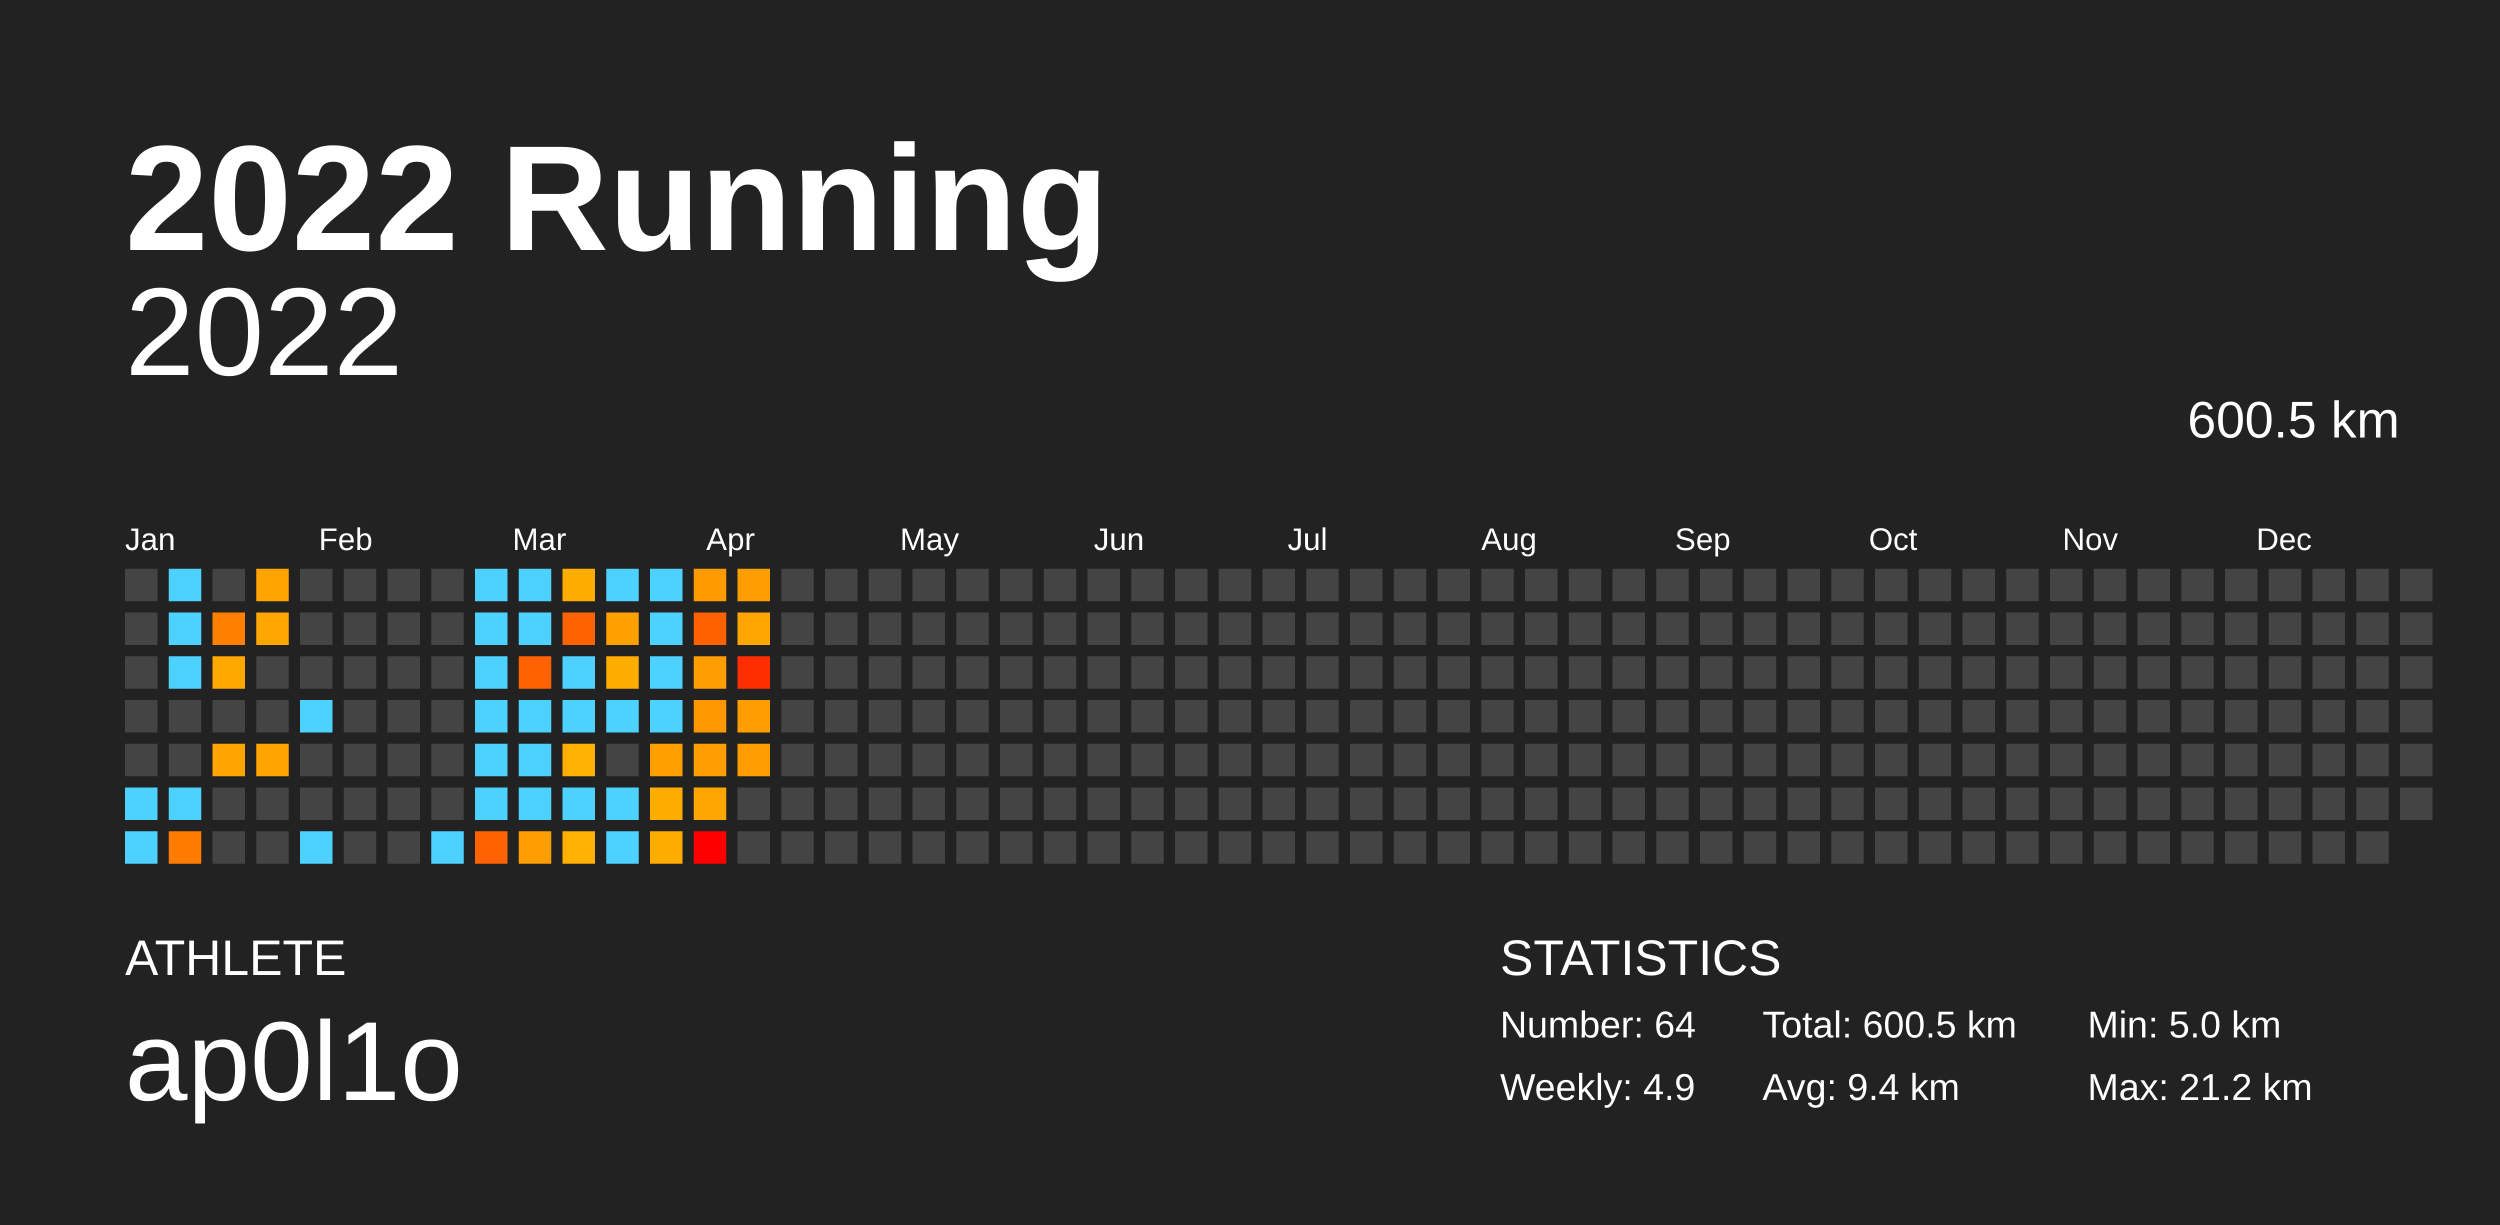
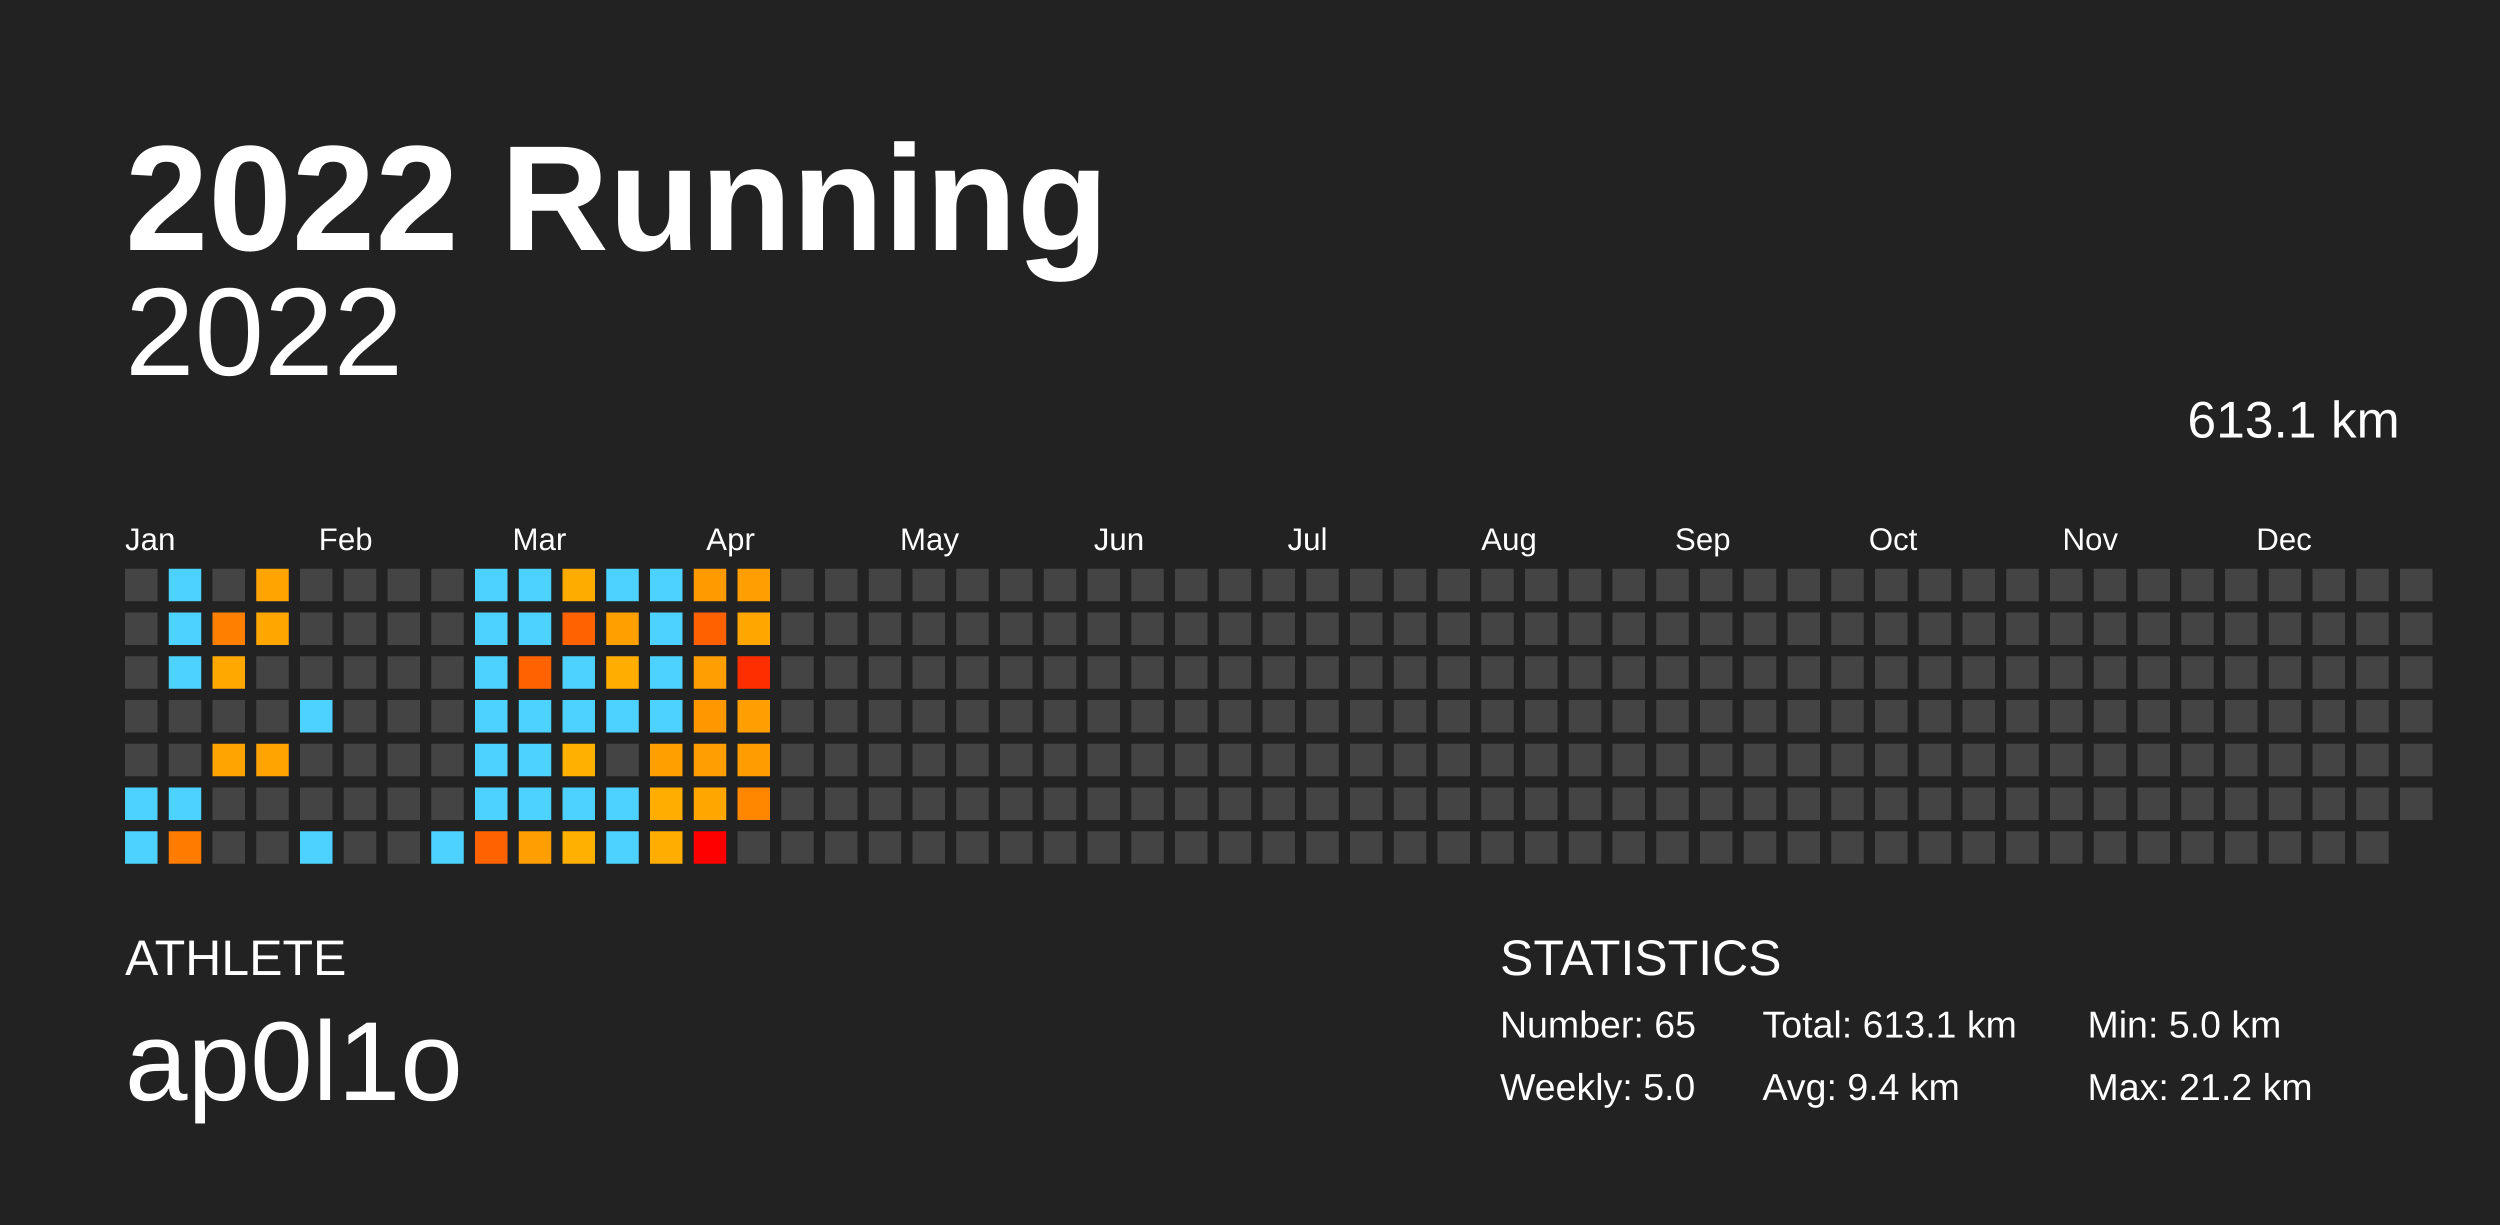
<svg xmlns="http://www.w3.org/2000/svg" baseProfile="full" height="98mm" version="1.1" viewBox="0,0,200,98" width="200mm">
  <defs />
  <rect fill="#222222" height="98" width="200" x="0" y="0" />
  <text fill="#FFFFFF" style="font-size:12px; font-family:Arial; font-weight:bold;" x="10" y="20">2022 Running</text>
  <text fill="#FFFFFF" style="font-size:4px; font-family:Arial" x="10" y="78">ATHLETE</text>
  <text fill="#FFFFFF" style="font-size:9px; font-family:Arial" x="10" y="88">ap0l1o</text>
  <text fill="#FFFFFF" style="font-size:4px; font-family:Arial" x="120" y="78">STATISTICS</text>
-   <text fill="#FFFFFF" style="font-size:3px; font-family:Arial" x="120" y="83">Number: 64</text>
-   <text fill="#FFFFFF" style="font-size:3px; font-family:Arial" x="120" y="88">Weekly: 4.9</text>
-   <text fill="#FFFFFF" style="font-size:3px; font-family:Arial" x="141" y="83">Total: 600.5 km</text>
+   <text fill="#FFFFFF" style="font-size:3px; font-family:Arial" x="120" y="83">Number: 65</text>
+   <text fill="#FFFFFF" style="font-size:3px; font-family:Arial" x="120" y="88">Weekly: 5.0</text>
+   <text fill="#FFFFFF" style="font-size:3px; font-family:Arial" x="141" y="83">Total: 613.1 km</text>
  <text fill="#FFFFFF" style="font-size:3px; font-family:Arial" x="141" y="88">Avg: 9.4 km</text>
  <text fill="#FFFFFF" style="font-size:3px; font-family:Arial" x="167" y="83">Min: 5.0 km</text>
  <text fill="#FFFFFF" style="font-size:3px; font-family:Arial" x="167" y="88">Max: 21.2 km</text>
  <text alignment-baseline="hanging" fill="#FFFFFF" style="font-size:10.0px; font-family:Arial;" x="10" y="30">2022</text>
-   <text alignment-baseline="hanging" fill="#FFFFFF" style="font-size:4.125px; font-family:Arial;" x="175" y="35">600.5 km</text>
+   <text alignment-baseline="hanging" fill="#FFFFFF" style="font-size:4.125px; font-family:Arial;" x="175" y="35">613.1 km</text>
  <text fill="#FFFFFF" style="font-size:2.5px; font-family:Arial" x="10.0" y="44">Jan</text>
  <text fill="#FFFFFF" style="font-size:2.5px; font-family:Arial" x="25.5" y="44">Feb</text>
  <text fill="#FFFFFF" style="font-size:2.5px; font-family:Arial" x="41.0" y="44">Mar</text>
  <text fill="#FFFFFF" style="font-size:2.5px; font-family:Arial" x="56.5" y="44">Apr</text>
  <text fill="#FFFFFF" style="font-size:2.5px; font-family:Arial" x="72.0" y="44">May</text>
  <text fill="#FFFFFF" style="font-size:2.5px; font-family:Arial" x="87.5" y="44">Jun</text>
  <text fill="#FFFFFF" style="font-size:2.5px; font-family:Arial" x="103.0" y="44">Jul</text>
  <text fill="#FFFFFF" style="font-size:2.5px; font-family:Arial" x="118.5" y="44">Aug</text>
  <text fill="#FFFFFF" style="font-size:2.5px; font-family:Arial" x="134.0" y="44">Sep</text>
  <text fill="#FFFFFF" style="font-size:2.5px; font-family:Arial" x="149.5" y="44">Oct</text>
  <text fill="#FFFFFF" style="font-size:2.5px; font-family:Arial" x="165.0" y="44">Nov</text>
  <text fill="#FFFFFF" style="font-size:2.5px; font-family:Arial" x="180.5" y="44">Dec</text>
  <rect fill="#444444" height="2.6" width="2.6" x="10.0" y="45.5" />
  <rect fill="#444444" height="2.6" width="2.6" x="10.0" y="49.0" />
  <rect fill="#444444" height="2.6" width="2.6" x="10.0" y="52.5" />
  <rect fill="#444444" height="2.6" width="2.6" x="10.0" y="56.0" />
  <rect fill="#444444" height="2.6" width="2.6" x="10.0" y="59.5" />
  <rect fill="#4dd2ff" height="2.6" width="2.6" x="10.0" y="63.0" />
  <rect fill="#4dd2ff" height="2.6" width="2.6" x="10.0" y="66.5" />
  <rect fill="#4dd2ff" height="2.6" width="2.6" x="13.5" y="45.5" />
  <rect fill="#4dd2ff" height="2.6" width="2.6" x="13.5" y="49.0" />
  <rect fill="#4dd2ff" height="2.6" width="2.6" x="13.5" y="52.5" />
  <rect fill="#444444" height="2.6" width="2.6" x="13.5" y="56.0" />
  <rect fill="#444444" height="2.6" width="2.6" x="13.5" y="59.5" />
  <rect fill="#4dd2ff" height="2.6" width="2.6" x="13.5" y="63.0" />
  <rect fill="#ff7c00" height="2.6" width="2.6" x="13.5" y="66.5" />
  <rect fill="#444444" height="2.6" width="2.6" x="17.0" y="45.5" />
  <rect fill="#ff8000" height="2.6" width="2.6" x="17.0" y="49.0" />
  <rect fill="#ffa800" height="2.6" width="2.6" x="17.0" y="52.5" />
  <rect fill="#444444" height="2.6" width="2.6" x="17.0" y="56.0" />
  <rect fill="#ffa400" height="2.6" width="2.6" x="17.0" y="59.5" />
  <rect fill="#444444" height="2.6" width="2.6" x="17.0" y="63.0" />
  <rect fill="#444444" height="2.6" width="2.6" x="17.0" y="66.5" />
  <rect fill="#ffa400" height="2.6" width="2.6" x="20.5" y="45.5" />
  <rect fill="#ffa700" height="2.6" width="2.6" x="20.5" y="49.0" />
  <rect fill="#444444" height="2.6" width="2.6" x="20.5" y="52.5" />
  <rect fill="#444444" height="2.6" width="2.6" x="20.5" y="56.0" />
  <rect fill="#ffa400" height="2.6" width="2.6" x="20.5" y="59.5" />
  <rect fill="#444444" height="2.6" width="2.6" x="20.5" y="63.0" />
  <rect fill="#444444" height="2.6" width="2.6" x="20.5" y="66.5" />
  <rect fill="#444444" height="2.6" width="2.6" x="24.0" y="45.5" />
  <rect fill="#444444" height="2.6" width="2.6" x="24.0" y="49.0" />
  <rect fill="#444444" height="2.6" width="2.6" x="24.0" y="52.5" />
  <rect fill="#4dd2ff" height="2.6" width="2.6" x="24.0" y="56.0" />
  <rect fill="#444444" height="2.6" width="2.6" x="24.0" y="59.5" />
  <rect fill="#444444" height="2.6" width="2.6" x="24.0" y="63.0" />
  <rect fill="#4dd2ff" height="2.6" width="2.6" x="24.0" y="66.5" />
  <rect fill="#444444" height="2.6" width="2.6" x="27.5" y="45.5" />
  <rect fill="#444444" height="2.6" width="2.6" x="27.5" y="49.0" />
  <rect fill="#444444" height="2.6" width="2.6" x="27.5" y="52.5" />
  <rect fill="#444444" height="2.6" width="2.6" x="27.5" y="56.0" />
  <rect fill="#444444" height="2.6" width="2.6" x="27.5" y="59.5" />
  <rect fill="#444444" height="2.6" width="2.6" x="27.5" y="63.0" />
  <rect fill="#444444" height="2.6" width="2.6" x="27.5" y="66.5" />
  <rect fill="#444444" height="2.6" width="2.6" x="31.0" y="45.5" />
  <rect fill="#444444" height="2.6" width="2.6" x="31.0" y="49.0" />
  <rect fill="#444444" height="2.6" width="2.6" x="31.0" y="52.5" />
  <rect fill="#444444" height="2.6" width="2.6" x="31.0" y="56.0" />
  <rect fill="#444444" height="2.6" width="2.6" x="31.0" y="59.5" />
  <rect fill="#444444" height="2.6" width="2.6" x="31.0" y="63.0" />
  <rect fill="#444444" height="2.6" width="2.6" x="31.0" y="66.5" />
  <rect fill="#444444" height="2.6" width="2.6" x="34.5" y="45.5" />
  <rect fill="#444444" height="2.6" width="2.6" x="34.5" y="49.0" />
  <rect fill="#444444" height="2.6" width="2.6" x="34.5" y="52.5" />
  <rect fill="#444444" height="2.6" width="2.6" x="34.5" y="56.0" />
  <rect fill="#444444" height="2.6" width="2.6" x="34.5" y="59.5" />
  <rect fill="#444444" height="2.6" width="2.6" x="34.5" y="63.0" />
  <rect fill="#4dd2ff" height="2.6" width="2.6" x="34.5" y="66.5" />
  <rect fill="#4dd2ff" height="2.6" width="2.6" x="38.0" y="45.5" />
  <rect fill="#4dd2ff" height="2.6" width="2.6" x="38.0" y="49.0" />
  <rect fill="#4dd2ff" height="2.6" width="2.6" x="38.0" y="52.5" />
  <rect fill="#4dd2ff" height="2.6" width="2.6" x="38.0" y="56.0" />
  <rect fill="#4dd2ff" height="2.6" width="2.6" x="38.0" y="59.5" />
  <rect fill="#4dd2ff" height="2.6" width="2.6" x="38.0" y="63.0" />
  <rect fill="#ff6200" height="2.6" width="2.6" x="38.0" y="66.5" />
  <rect fill="#4dd2ff" height="2.6" width="2.6" x="41.5" y="45.5" />
  <rect fill="#4dd2ff" height="2.6" width="2.6" x="41.5" y="49.0" />
  <rect fill="#ff6200" height="2.6" width="2.6" x="41.5" y="52.5" />
  <rect fill="#4dd2ff" height="2.6" width="2.6" x="41.5" y="56.0" />
  <rect fill="#4dd2ff" height="2.6" width="2.6" x="41.5" y="59.5" />
  <rect fill="#4dd2ff" height="2.6" width="2.6" x="41.5" y="63.0" />
  <rect fill="#ff9e00" height="2.6" width="2.6" x="41.5" y="66.5" />
  <rect fill="#ffac00" height="2.6" width="2.6" x="45.0" y="45.5" />
  <rect fill="#ff6200" height="2.6" width="2.6" x="45.0" y="49.0" />
  <rect fill="#4dd2ff" height="2.6" width="2.6" x="45.0" y="52.5" />
  <rect fill="#4dd2ff" height="2.6" width="2.6" x="45.0" y="56.0" />
  <rect fill="#ffb000" height="2.6" width="2.6" x="45.0" y="59.5" />
  <rect fill="#4dd2ff" height="2.6" width="2.6" x="45.0" y="63.0" />
  <rect fill="#ffb000" height="2.6" width="2.6" x="45.0" y="66.5" />
  <rect fill="#4dd2ff" height="2.6" width="2.6" x="48.5" y="45.5" />
  <rect fill="#ff9f00" height="2.6" width="2.6" x="48.5" y="49.0" />
  <rect fill="#ffad00" height="2.6" width="2.6" x="48.5" y="52.5" />
  <rect fill="#4dd2ff" height="2.6" width="2.6" x="48.5" y="56.0" />
  <rect fill="#444444" height="2.6" width="2.6" x="48.5" y="59.5" />
  <rect fill="#4dd2ff" height="2.6" width="2.6" x="48.5" y="63.0" />
  <rect fill="#4dd2ff" height="2.6" width="2.6" x="48.5" y="66.5" />
  <rect fill="#4dd2ff" height="2.6" width="2.6" x="52.0" y="45.5" />
  <rect fill="#4dd2ff" height="2.6" width="2.6" x="52.0" y="49.0" />
  <rect fill="#4dd2ff" height="2.6" width="2.6" x="52.0" y="52.5" />
  <rect fill="#4dd2ff" height="2.6" width="2.6" x="52.0" y="56.0" />
  <rect fill="#ff9f00" height="2.6" width="2.6" x="52.0" y="59.5" />
  <rect fill="#ffad00" height="2.6" width="2.6" x="52.0" y="63.0" />
  <rect fill="#ffad00" height="2.6" width="2.6" x="52.0" y="66.5" />
  <rect fill="#ff9b00" height="2.6" width="2.6" x="55.5" y="45.5" />
  <rect fill="#ff6000" height="2.6" width="2.6" x="55.5" y="49.0" />
  <rect fill="#ff9e00" height="2.6" width="2.6" x="55.5" y="52.5" />
  <rect fill="#ff9700" height="2.6" width="2.6" x="55.5" y="56.0" />
  <rect fill="#ff9e00" height="2.6" width="2.6" x="55.5" y="59.5" />
  <rect fill="#ffa700" height="2.6" width="2.6" x="55.5" y="63.0" />
  <rect fill="red" height="2.6" width="2.6" x="55.5" y="66.5" />
  <rect fill="#ff9e00" height="2.6" width="2.6" x="59.0" y="45.5" />
  <rect fill="#ffa700" height="2.6" width="2.6" x="59.0" y="49.0" />
  <rect fill="#ff2e00" height="2.6" width="2.6" x="59.0" y="52.5" />
  <rect fill="#ff9e00" height="2.6" width="2.6" x="59.0" y="56.0" />
  <rect fill="#ff9d00" height="2.6" width="2.6" x="59.0" y="59.5" />
-   <rect fill="#444444" height="2.6" width="2.6" x="59.0" y="63.0" />
+   <rect fill="#ff8700" height="2.6" width="2.6" x="59.0" y="63.0" />
  <rect fill="#444444" height="2.6" width="2.6" x="59.0" y="66.5" />
  <rect fill="#444444" height="2.6" width="2.6" x="62.5" y="45.5" />
  <rect fill="#444444" height="2.6" width="2.6" x="62.5" y="49.0" />
  <rect fill="#444444" height="2.6" width="2.6" x="62.5" y="52.5" />
  <rect fill="#444444" height="2.6" width="2.6" x="62.5" y="56.0" />
  <rect fill="#444444" height="2.6" width="2.6" x="62.5" y="59.5" />
  <rect fill="#444444" height="2.6" width="2.6" x="62.5" y="63.0" />
  <rect fill="#444444" height="2.6" width="2.6" x="62.5" y="66.5" />
  <rect fill="#444444" height="2.6" width="2.6" x="66.0" y="45.5" />
  <rect fill="#444444" height="2.6" width="2.6" x="66.0" y="49.0" />
  <rect fill="#444444" height="2.6" width="2.6" x="66.0" y="52.5" />
  <rect fill="#444444" height="2.6" width="2.6" x="66.0" y="56.0" />
  <rect fill="#444444" height="2.6" width="2.6" x="66.0" y="59.5" />
  <rect fill="#444444" height="2.6" width="2.6" x="66.0" y="63.0" />
  <rect fill="#444444" height="2.6" width="2.6" x="66.0" y="66.5" />
  <rect fill="#444444" height="2.6" width="2.6" x="69.5" y="45.5" />
  <rect fill="#444444" height="2.6" width="2.6" x="69.5" y="49.0" />
  <rect fill="#444444" height="2.6" width="2.6" x="69.5" y="52.5" />
  <rect fill="#444444" height="2.6" width="2.6" x="69.5" y="56.0" />
  <rect fill="#444444" height="2.6" width="2.6" x="69.5" y="59.5" />
  <rect fill="#444444" height="2.6" width="2.6" x="69.5" y="63.0" />
  <rect fill="#444444" height="2.6" width="2.6" x="69.5" y="66.5" />
  <rect fill="#444444" height="2.6" width="2.6" x="73.0" y="45.5" />
  <rect fill="#444444" height="2.6" width="2.6" x="73.0" y="49.0" />
  <rect fill="#444444" height="2.6" width="2.6" x="73.0" y="52.5" />
  <rect fill="#444444" height="2.6" width="2.6" x="73.0" y="56.0" />
  <rect fill="#444444" height="2.6" width="2.6" x="73.0" y="59.5" />
  <rect fill="#444444" height="2.6" width="2.6" x="73.0" y="63.0" />
  <rect fill="#444444" height="2.6" width="2.6" x="73.0" y="66.5" />
  <rect fill="#444444" height="2.6" width="2.6" x="76.5" y="45.5" />
  <rect fill="#444444" height="2.6" width="2.6" x="76.5" y="49.0" />
  <rect fill="#444444" height="2.6" width="2.6" x="76.5" y="52.5" />
  <rect fill="#444444" height="2.6" width="2.6" x="76.5" y="56.0" />
  <rect fill="#444444" height="2.6" width="2.6" x="76.5" y="59.5" />
  <rect fill="#444444" height="2.6" width="2.6" x="76.5" y="63.0" />
  <rect fill="#444444" height="2.6" width="2.6" x="76.5" y="66.5" />
  <rect fill="#444444" height="2.6" width="2.6" x="80.0" y="45.5" />
  <rect fill="#444444" height="2.6" width="2.6" x="80.0" y="49.0" />
  <rect fill="#444444" height="2.6" width="2.6" x="80.0" y="52.5" />
  <rect fill="#444444" height="2.6" width="2.6" x="80.0" y="56.0" />
  <rect fill="#444444" height="2.6" width="2.6" x="80.0" y="59.5" />
  <rect fill="#444444" height="2.6" width="2.6" x="80.0" y="63.0" />
  <rect fill="#444444" height="2.6" width="2.6" x="80.0" y="66.5" />
  <rect fill="#444444" height="2.6" width="2.6" x="83.5" y="45.5" />
  <rect fill="#444444" height="2.6" width="2.6" x="83.5" y="49.0" />
  <rect fill="#444444" height="2.6" width="2.6" x="83.5" y="52.5" />
  <rect fill="#444444" height="2.6" width="2.6" x="83.5" y="56.0" />
  <rect fill="#444444" height="2.6" width="2.6" x="83.5" y="59.5" />
  <rect fill="#444444" height="2.6" width="2.6" x="83.5" y="63.0" />
  <rect fill="#444444" height="2.6" width="2.6" x="83.5" y="66.5" />
  <rect fill="#444444" height="2.6" width="2.6" x="87.0" y="45.5" />
  <rect fill="#444444" height="2.6" width="2.6" x="87.0" y="49.0" />
  <rect fill="#444444" height="2.6" width="2.6" x="87.0" y="52.5" />
  <rect fill="#444444" height="2.6" width="2.6" x="87.0" y="56.0" />
  <rect fill="#444444" height="2.6" width="2.6" x="87.0" y="59.5" />
  <rect fill="#444444" height="2.6" width="2.6" x="87.0" y="63.0" />
  <rect fill="#444444" height="2.6" width="2.6" x="87.0" y="66.5" />
  <rect fill="#444444" height="2.6" width="2.6" x="90.5" y="45.5" />
  <rect fill="#444444" height="2.6" width="2.6" x="90.5" y="49.0" />
  <rect fill="#444444" height="2.6" width="2.6" x="90.5" y="52.5" />
  <rect fill="#444444" height="2.6" width="2.6" x="90.5" y="56.0" />
  <rect fill="#444444" height="2.6" width="2.6" x="90.5" y="59.5" />
  <rect fill="#444444" height="2.6" width="2.6" x="90.5" y="63.0" />
  <rect fill="#444444" height="2.6" width="2.6" x="90.5" y="66.5" />
  <rect fill="#444444" height="2.6" width="2.6" x="94.0" y="45.5" />
  <rect fill="#444444" height="2.6" width="2.6" x="94.0" y="49.0" />
  <rect fill="#444444" height="2.6" width="2.6" x="94.0" y="52.5" />
  <rect fill="#444444" height="2.6" width="2.6" x="94.0" y="56.0" />
  <rect fill="#444444" height="2.6" width="2.6" x="94.0" y="59.5" />
  <rect fill="#444444" height="2.6" width="2.6" x="94.0" y="63.0" />
  <rect fill="#444444" height="2.6" width="2.6" x="94.0" y="66.5" />
  <rect fill="#444444" height="2.6" width="2.6" x="97.5" y="45.5" />
  <rect fill="#444444" height="2.6" width="2.6" x="97.5" y="49.0" />
  <rect fill="#444444" height="2.6" width="2.6" x="97.5" y="52.5" />
  <rect fill="#444444" height="2.6" width="2.6" x="97.5" y="56.0" />
  <rect fill="#444444" height="2.6" width="2.6" x="97.5" y="59.5" />
  <rect fill="#444444" height="2.6" width="2.6" x="97.5" y="63.0" />
  <rect fill="#444444" height="2.6" width="2.6" x="97.5" y="66.5" />
  <rect fill="#444444" height="2.6" width="2.6" x="101.0" y="45.5" />
  <rect fill="#444444" height="2.6" width="2.6" x="101.0" y="49.0" />
  <rect fill="#444444" height="2.6" width="2.6" x="101.0" y="52.5" />
  <rect fill="#444444" height="2.6" width="2.6" x="101.0" y="56.0" />
  <rect fill="#444444" height="2.6" width="2.6" x="101.0" y="59.5" />
  <rect fill="#444444" height="2.6" width="2.6" x="101.0" y="63.0" />
  <rect fill="#444444" height="2.6" width="2.6" x="101.0" y="66.5" />
  <rect fill="#444444" height="2.6" width="2.6" x="104.5" y="45.5" />
  <rect fill="#444444" height="2.6" width="2.6" x="104.5" y="49.0" />
  <rect fill="#444444" height="2.6" width="2.6" x="104.5" y="52.5" />
  <rect fill="#444444" height="2.6" width="2.6" x="104.5" y="56.0" />
  <rect fill="#444444" height="2.6" width="2.6" x="104.5" y="59.5" />
  <rect fill="#444444" height="2.6" width="2.6" x="104.5" y="63.0" />
  <rect fill="#444444" height="2.6" width="2.6" x="104.5" y="66.5" />
  <rect fill="#444444" height="2.6" width="2.6" x="108.0" y="45.5" />
  <rect fill="#444444" height="2.6" width="2.6" x="108.0" y="49.0" />
  <rect fill="#444444" height="2.6" width="2.6" x="108.0" y="52.5" />
  <rect fill="#444444" height="2.6" width="2.6" x="108.0" y="56.0" />
  <rect fill="#444444" height="2.6" width="2.6" x="108.0" y="59.5" />
  <rect fill="#444444" height="2.6" width="2.6" x="108.0" y="63.0" />
  <rect fill="#444444" height="2.6" width="2.6" x="108.0" y="66.5" />
  <rect fill="#444444" height="2.6" width="2.6" x="111.5" y="45.5" />
  <rect fill="#444444" height="2.6" width="2.6" x="111.5" y="49.0" />
  <rect fill="#444444" height="2.6" width="2.6" x="111.5" y="52.5" />
  <rect fill="#444444" height="2.6" width="2.6" x="111.5" y="56.0" />
  <rect fill="#444444" height="2.6" width="2.6" x="111.5" y="59.5" />
  <rect fill="#444444" height="2.6" width="2.6" x="111.5" y="63.0" />
  <rect fill="#444444" height="2.6" width="2.6" x="111.5" y="66.5" />
  <rect fill="#444444" height="2.6" width="2.6" x="115.0" y="45.5" />
  <rect fill="#444444" height="2.6" width="2.6" x="115.0" y="49.0" />
  <rect fill="#444444" height="2.6" width="2.6" x="115.0" y="52.5" />
  <rect fill="#444444" height="2.6" width="2.6" x="115.0" y="56.0" />
  <rect fill="#444444" height="2.6" width="2.6" x="115.0" y="59.5" />
  <rect fill="#444444" height="2.6" width="2.6" x="115.0" y="63.0" />
  <rect fill="#444444" height="2.6" width="2.6" x="115.0" y="66.5" />
  <rect fill="#444444" height="2.6" width="2.6" x="118.5" y="45.5" />
  <rect fill="#444444" height="2.6" width="2.6" x="118.5" y="49.0" />
  <rect fill="#444444" height="2.6" width="2.6" x="118.5" y="52.5" />
  <rect fill="#444444" height="2.6" width="2.6" x="118.5" y="56.0" />
  <rect fill="#444444" height="2.6" width="2.6" x="118.5" y="59.5" />
  <rect fill="#444444" height="2.6" width="2.6" x="118.5" y="63.0" />
  <rect fill="#444444" height="2.6" width="2.6" x="118.5" y="66.5" />
  <rect fill="#444444" height="2.6" width="2.6" x="122.0" y="45.5" />
  <rect fill="#444444" height="2.6" width="2.6" x="122.0" y="49.0" />
  <rect fill="#444444" height="2.6" width="2.6" x="122.0" y="52.5" />
  <rect fill="#444444" height="2.6" width="2.6" x="122.0" y="56.0" />
  <rect fill="#444444" height="2.6" width="2.6" x="122.0" y="59.5" />
  <rect fill="#444444" height="2.6" width="2.6" x="122.0" y="63.0" />
  <rect fill="#444444" height="2.6" width="2.6" x="122.0" y="66.5" />
  <rect fill="#444444" height="2.6" width="2.6" x="125.5" y="45.5" />
  <rect fill="#444444" height="2.6" width="2.6" x="125.5" y="49.0" />
  <rect fill="#444444" height="2.6" width="2.6" x="125.5" y="52.5" />
  <rect fill="#444444" height="2.6" width="2.6" x="125.5" y="56.0" />
  <rect fill="#444444" height="2.6" width="2.6" x="125.5" y="59.5" />
  <rect fill="#444444" height="2.6" width="2.6" x="125.5" y="63.0" />
  <rect fill="#444444" height="2.6" width="2.6" x="125.5" y="66.5" />
  <rect fill="#444444" height="2.6" width="2.6" x="129.0" y="45.5" />
  <rect fill="#444444" height="2.6" width="2.6" x="129.0" y="49.0" />
  <rect fill="#444444" height="2.6" width="2.6" x="129.0" y="52.5" />
  <rect fill="#444444" height="2.6" width="2.6" x="129.0" y="56.0" />
  <rect fill="#444444" height="2.6" width="2.6" x="129.0" y="59.5" />
  <rect fill="#444444" height="2.6" width="2.6" x="129.0" y="63.0" />
  <rect fill="#444444" height="2.6" width="2.6" x="129.0" y="66.5" />
  <rect fill="#444444" height="2.6" width="2.6" x="132.5" y="45.5" />
  <rect fill="#444444" height="2.6" width="2.6" x="132.5" y="49.0" />
  <rect fill="#444444" height="2.6" width="2.6" x="132.5" y="52.5" />
  <rect fill="#444444" height="2.6" width="2.6" x="132.5" y="56.0" />
  <rect fill="#444444" height="2.6" width="2.6" x="132.5" y="59.5" />
  <rect fill="#444444" height="2.6" width="2.6" x="132.5" y="63.0" />
  <rect fill="#444444" height="2.6" width="2.6" x="132.5" y="66.5" />
  <rect fill="#444444" height="2.6" width="2.6" x="136.0" y="45.5" />
  <rect fill="#444444" height="2.6" width="2.6" x="136.0" y="49.0" />
  <rect fill="#444444" height="2.6" width="2.6" x="136.0" y="52.5" />
  <rect fill="#444444" height="2.6" width="2.6" x="136.0" y="56.0" />
  <rect fill="#444444" height="2.6" width="2.6" x="136.0" y="59.5" />
  <rect fill="#444444" height="2.6" width="2.6" x="136.0" y="63.0" />
  <rect fill="#444444" height="2.6" width="2.6" x="136.0" y="66.5" />
  <rect fill="#444444" height="2.6" width="2.6" x="139.5" y="45.5" />
  <rect fill="#444444" height="2.6" width="2.6" x="139.5" y="49.0" />
  <rect fill="#444444" height="2.6" width="2.6" x="139.5" y="52.5" />
  <rect fill="#444444" height="2.6" width="2.6" x="139.5" y="56.0" />
  <rect fill="#444444" height="2.6" width="2.6" x="139.5" y="59.5" />
  <rect fill="#444444" height="2.6" width="2.6" x="139.5" y="63.0" />
  <rect fill="#444444" height="2.6" width="2.6" x="139.5" y="66.5" />
  <rect fill="#444444" height="2.6" width="2.6" x="143.0" y="45.5" />
  <rect fill="#444444" height="2.6" width="2.6" x="143.0" y="49.0" />
  <rect fill="#444444" height="2.6" width="2.6" x="143.0" y="52.5" />
  <rect fill="#444444" height="2.6" width="2.6" x="143.0" y="56.0" />
  <rect fill="#444444" height="2.6" width="2.6" x="143.0" y="59.5" />
  <rect fill="#444444" height="2.6" width="2.6" x="143.0" y="63.0" />
  <rect fill="#444444" height="2.6" width="2.6" x="143.0" y="66.5" />
  <rect fill="#444444" height="2.6" width="2.6" x="146.5" y="45.5" />
  <rect fill="#444444" height="2.6" width="2.6" x="146.5" y="49.0" />
  <rect fill="#444444" height="2.6" width="2.6" x="146.5" y="52.5" />
  <rect fill="#444444" height="2.6" width="2.6" x="146.5" y="56.0" />
  <rect fill="#444444" height="2.6" width="2.6" x="146.5" y="59.5" />
  <rect fill="#444444" height="2.6" width="2.6" x="146.5" y="63.0" />
  <rect fill="#444444" height="2.6" width="2.6" x="146.5" y="66.5" />
  <rect fill="#444444" height="2.6" width="2.6" x="150.0" y="45.5" />
  <rect fill="#444444" height="2.6" width="2.6" x="150.0" y="49.0" />
  <rect fill="#444444" height="2.6" width="2.6" x="150.0" y="52.5" />
  <rect fill="#444444" height="2.6" width="2.6" x="150.0" y="56.0" />
  <rect fill="#444444" height="2.6" width="2.6" x="150.0" y="59.5" />
  <rect fill="#444444" height="2.6" width="2.6" x="150.0" y="63.0" />
  <rect fill="#444444" height="2.6" width="2.6" x="150.0" y="66.5" />
  <rect fill="#444444" height="2.6" width="2.6" x="153.5" y="45.5" />
  <rect fill="#444444" height="2.6" width="2.6" x="153.5" y="49.0" />
  <rect fill="#444444" height="2.6" width="2.6" x="153.5" y="52.5" />
  <rect fill="#444444" height="2.6" width="2.6" x="153.5" y="56.0" />
  <rect fill="#444444" height="2.6" width="2.6" x="153.5" y="59.5" />
  <rect fill="#444444" height="2.6" width="2.6" x="153.5" y="63.0" />
  <rect fill="#444444" height="2.6" width="2.6" x="153.5" y="66.5" />
  <rect fill="#444444" height="2.6" width="2.6" x="157.0" y="45.5" />
  <rect fill="#444444" height="2.6" width="2.6" x="157.0" y="49.0" />
  <rect fill="#444444" height="2.6" width="2.6" x="157.0" y="52.5" />
  <rect fill="#444444" height="2.6" width="2.6" x="157.0" y="56.0" />
  <rect fill="#444444" height="2.6" width="2.6" x="157.0" y="59.5" />
  <rect fill="#444444" height="2.6" width="2.6" x="157.0" y="63.0" />
  <rect fill="#444444" height="2.6" width="2.6" x="157.0" y="66.5" />
  <rect fill="#444444" height="2.6" width="2.6" x="160.5" y="45.5" />
  <rect fill="#444444" height="2.6" width="2.6" x="160.5" y="49.0" />
  <rect fill="#444444" height="2.6" width="2.6" x="160.5" y="52.5" />
  <rect fill="#444444" height="2.6" width="2.6" x="160.5" y="56.0" />
  <rect fill="#444444" height="2.6" width="2.6" x="160.5" y="59.5" />
  <rect fill="#444444" height="2.6" width="2.6" x="160.5" y="63.0" />
  <rect fill="#444444" height="2.6" width="2.6" x="160.5" y="66.5" />
  <rect fill="#444444" height="2.6" width="2.6" x="164.0" y="45.5" />
  <rect fill="#444444" height="2.6" width="2.6" x="164.0" y="49.0" />
  <rect fill="#444444" height="2.6" width="2.6" x="164.0" y="52.5" />
  <rect fill="#444444" height="2.6" width="2.6" x="164.0" y="56.0" />
  <rect fill="#444444" height="2.6" width="2.6" x="164.0" y="59.5" />
  <rect fill="#444444" height="2.6" width="2.6" x="164.0" y="63.0" />
  <rect fill="#444444" height="2.6" width="2.6" x="164.0" y="66.5" />
  <rect fill="#444444" height="2.6" width="2.6" x="167.5" y="45.5" />
  <rect fill="#444444" height="2.6" width="2.6" x="167.5" y="49.0" />
  <rect fill="#444444" height="2.6" width="2.6" x="167.5" y="52.5" />
  <rect fill="#444444" height="2.6" width="2.6" x="167.5" y="56.0" />
  <rect fill="#444444" height="2.6" width="2.6" x="167.5" y="59.5" />
  <rect fill="#444444" height="2.6" width="2.6" x="167.5" y="63.0" />
  <rect fill="#444444" height="2.6" width="2.6" x="167.5" y="66.5" />
  <rect fill="#444444" height="2.6" width="2.6" x="171.0" y="45.5" />
  <rect fill="#444444" height="2.6" width="2.6" x="171.0" y="49.0" />
  <rect fill="#444444" height="2.6" width="2.6" x="171.0" y="52.5" />
  <rect fill="#444444" height="2.6" width="2.6" x="171.0" y="56.0" />
  <rect fill="#444444" height="2.6" width="2.6" x="171.0" y="59.5" />
  <rect fill="#444444" height="2.6" width="2.6" x="171.0" y="63.0" />
  <rect fill="#444444" height="2.6" width="2.6" x="171.0" y="66.5" />
  <rect fill="#444444" height="2.6" width="2.6" x="174.5" y="45.5" />
  <rect fill="#444444" height="2.6" width="2.6" x="174.5" y="49.0" />
  <rect fill="#444444" height="2.6" width="2.6" x="174.5" y="52.5" />
  <rect fill="#444444" height="2.6" width="2.6" x="174.5" y="56.0" />
  <rect fill="#444444" height="2.6" width="2.6" x="174.5" y="59.5" />
  <rect fill="#444444" height="2.6" width="2.6" x="174.5" y="63.0" />
  <rect fill="#444444" height="2.6" width="2.6" x="174.5" y="66.5" />
  <rect fill="#444444" height="2.6" width="2.6" x="178.0" y="45.5" />
  <rect fill="#444444" height="2.6" width="2.6" x="178.0" y="49.0" />
  <rect fill="#444444" height="2.6" width="2.6" x="178.0" y="52.5" />
  <rect fill="#444444" height="2.6" width="2.6" x="178.0" y="56.0" />
  <rect fill="#444444" height="2.6" width="2.6" x="178.0" y="59.5" />
  <rect fill="#444444" height="2.6" width="2.6" x="178.0" y="63.0" />
  <rect fill="#444444" height="2.6" width="2.6" x="178.0" y="66.5" />
  <rect fill="#444444" height="2.6" width="2.6" x="181.5" y="45.5" />
  <rect fill="#444444" height="2.6" width="2.6" x="181.5" y="49.0" />
  <rect fill="#444444" height="2.6" width="2.6" x="181.5" y="52.5" />
  <rect fill="#444444" height="2.6" width="2.6" x="181.5" y="56.0" />
  <rect fill="#444444" height="2.6" width="2.6" x="181.5" y="59.5" />
  <rect fill="#444444" height="2.6" width="2.6" x="181.5" y="63.0" />
  <rect fill="#444444" height="2.6" width="2.6" x="181.5" y="66.5" />
  <rect fill="#444444" height="2.6" width="2.6" x="185.0" y="45.5" />
  <rect fill="#444444" height="2.6" width="2.6" x="185.0" y="49.0" />
  <rect fill="#444444" height="2.6" width="2.6" x="185.0" y="52.5" />
  <rect fill="#444444" height="2.6" width="2.6" x="185.0" y="56.0" />
  <rect fill="#444444" height="2.6" width="2.6" x="185.0" y="59.5" />
  <rect fill="#444444" height="2.6" width="2.6" x="185.0" y="63.0" />
  <rect fill="#444444" height="2.6" width="2.6" x="185.0" y="66.5" />
  <rect fill="#444444" height="2.6" width="2.6" x="188.5" y="45.5" />
  <rect fill="#444444" height="2.6" width="2.6" x="188.5" y="49.0" />
  <rect fill="#444444" height="2.6" width="2.6" x="188.5" y="52.5" />
  <rect fill="#444444" height="2.6" width="2.6" x="188.5" y="56.0" />
  <rect fill="#444444" height="2.6" width="2.6" x="188.5" y="59.5" />
  <rect fill="#444444" height="2.6" width="2.6" x="188.5" y="63.0" />
  <rect fill="#444444" height="2.6" width="2.6" x="188.5" y="66.5" />
  <rect fill="#444444" height="2.6" width="2.6" x="192.0" y="45.5" />
  <rect fill="#444444" height="2.6" width="2.6" x="192.0" y="49.0" />
  <rect fill="#444444" height="2.6" width="2.6" x="192.0" y="52.5" />
  <rect fill="#444444" height="2.6" width="2.6" x="192.0" y="56.0" />
  <rect fill="#444444" height="2.6" width="2.6" x="192.0" y="59.5" />
  <rect fill="#444444" height="2.6" width="2.6" x="192.0" y="63.0" />
</svg>
